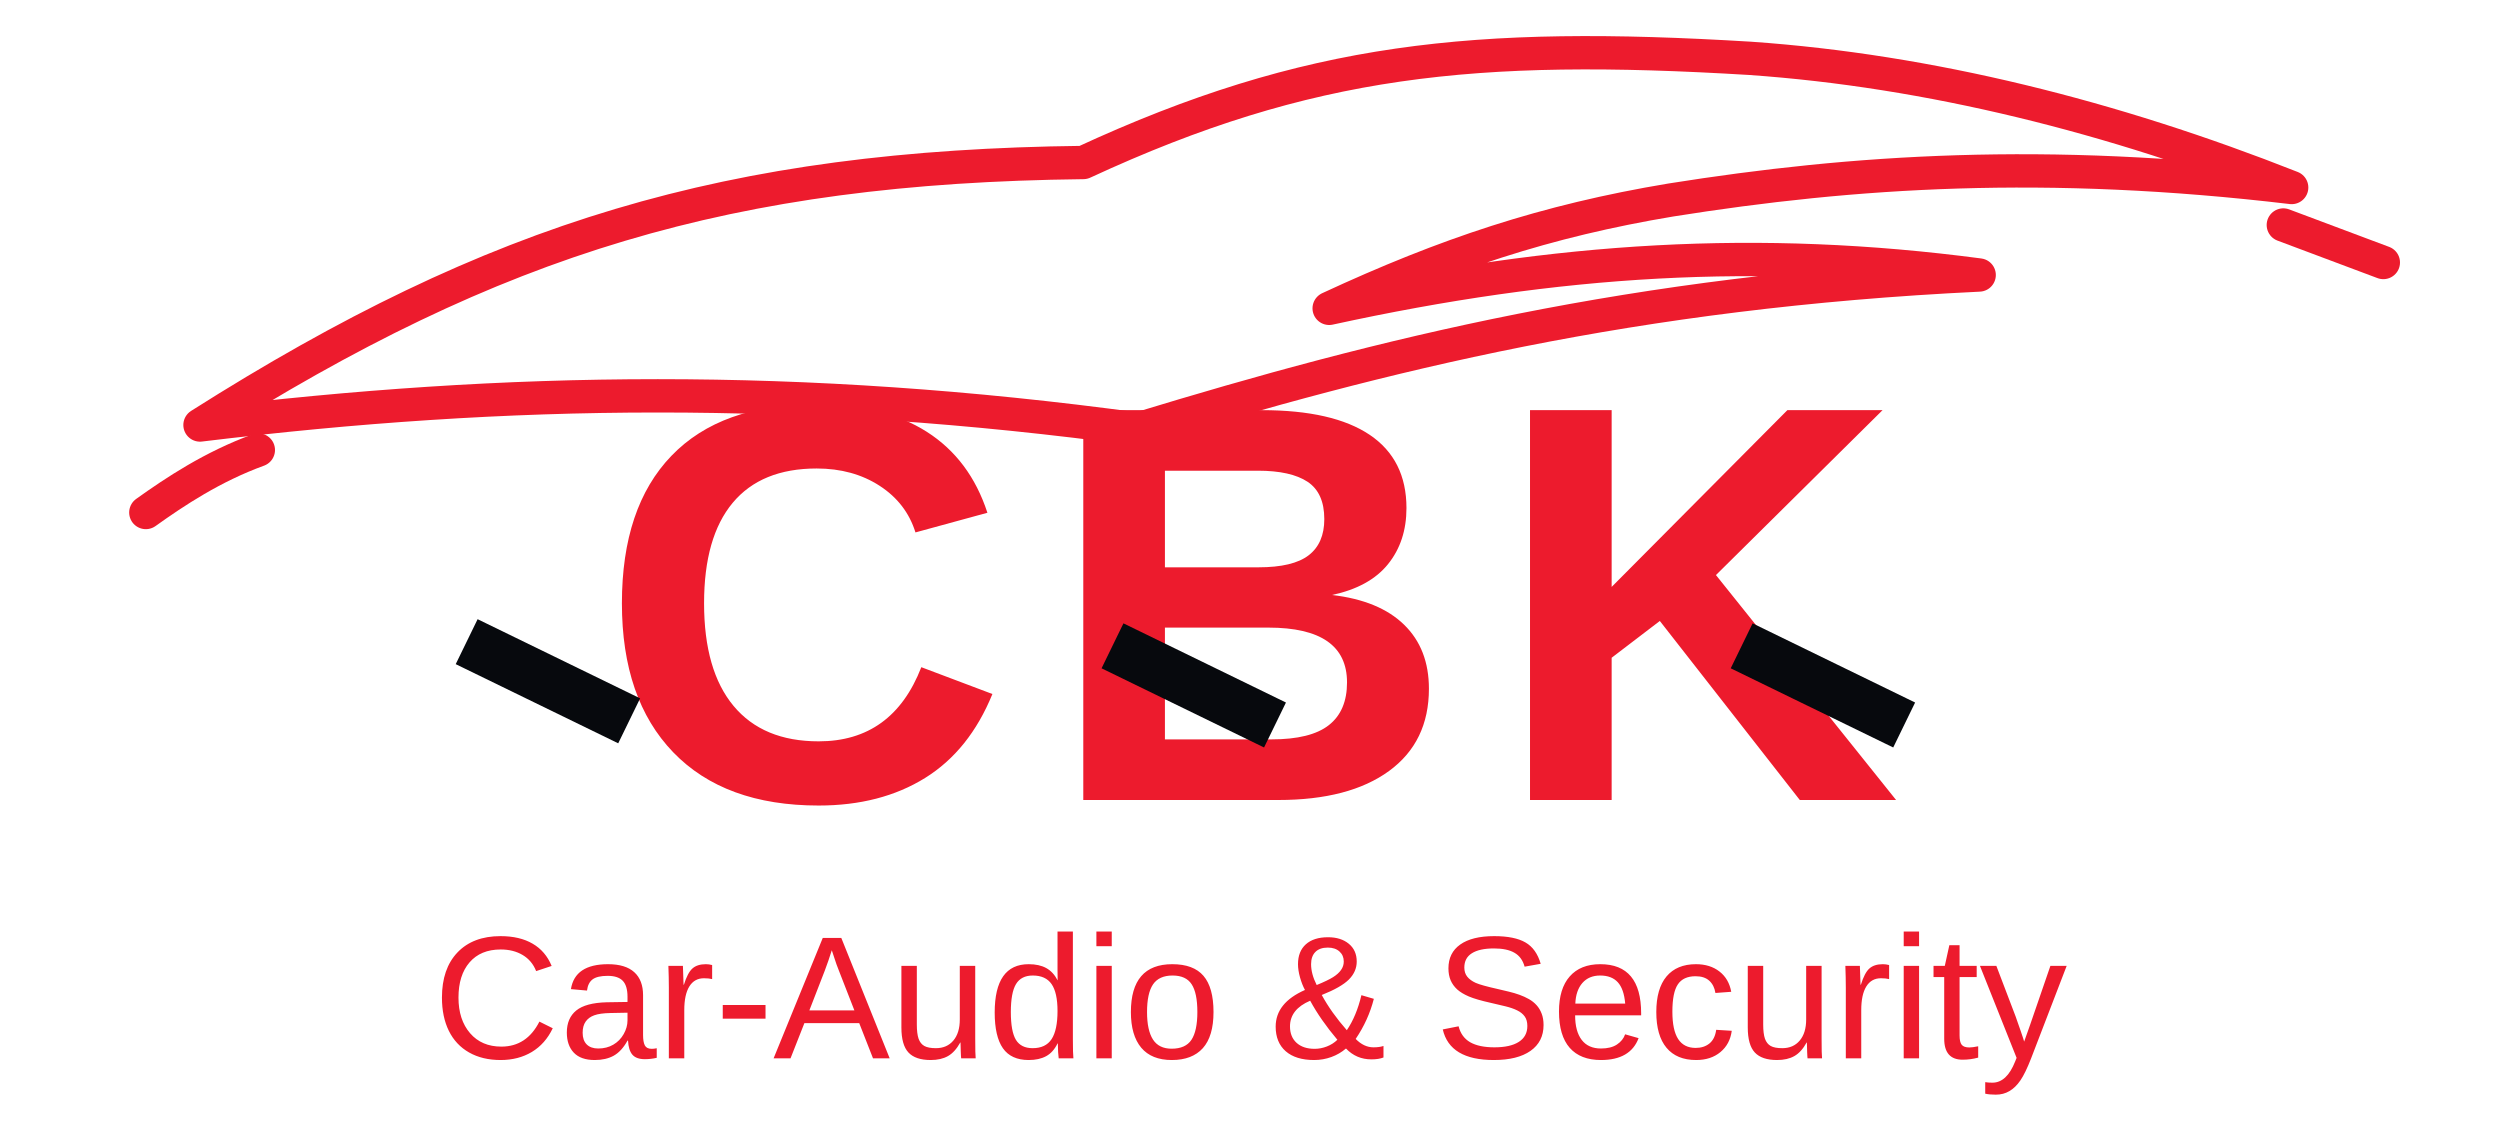
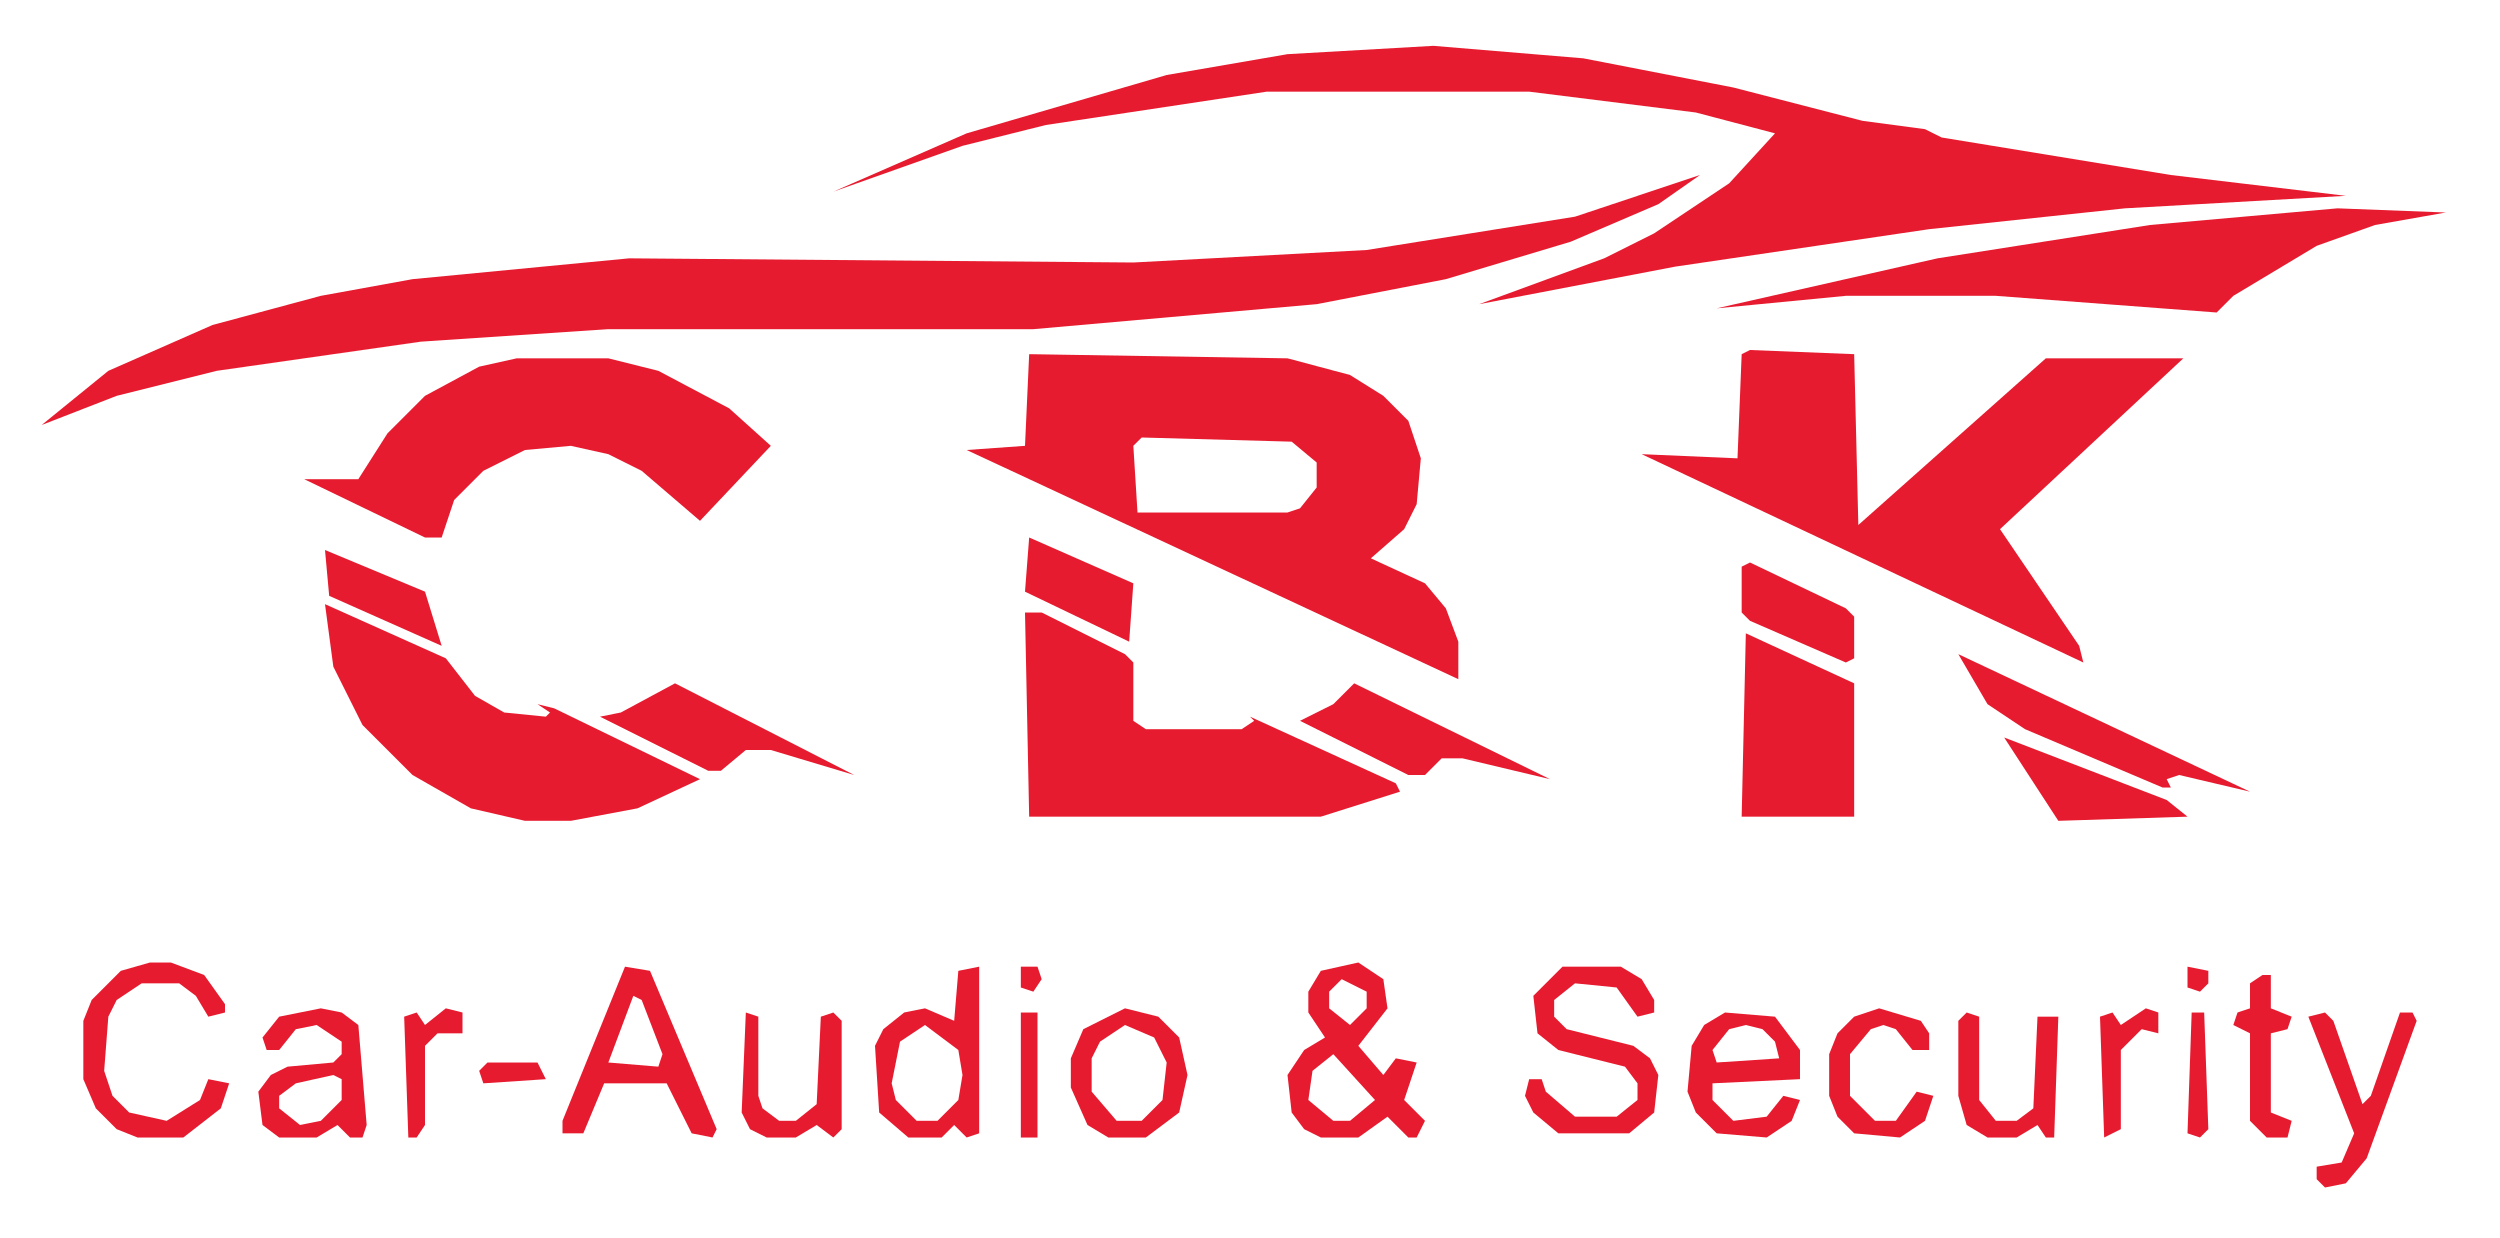
- <svg xmlns="http://www.w3.org/2000/svg" viewBox="0 0 600 270" role="img" aria-label="CBK Car-Audio &amp; Security">
-   <g fill="none" stroke="#ed1b2d" stroke-width="8" stroke-linecap="round" stroke-linejoin="round">
-     <path d="M48 102C119 57 175 40 260 39c54-25 94-29 160-25 43 3 87 14 130 31-59-7-105-4-149 3-30 5-54 13-82 26 55-12 103-15 156-8-83 4-143 19-202 37-81-11-151-10-225-1Z" />
-     <path d="M62 108c-11 4-20 10-27 15M548 54l24 9" />
-   </g>
-   <text x="300" y="192" font-family="Arial Black,Arial,sans-serif" font-size="136" font-weight="900" letter-spacing="9" text-anchor="middle" fill="#ed1b2d">CBK</text>
-   <path d="M112 154l39 19m116-18 39 19m112-19 39 19" stroke="#07090d" stroke-width="12" />
-   <text x="300" y="254" font-family="Arial,Helvetica,sans-serif" font-size="42" font-weight="400" text-anchor="middle" fill="#ed1b2d">Car-Audio &amp; Security</text>
+ <svg xmlns="http://www.w3.org/2000/svg" viewBox="0 0 600 297" role="img" aria-label="CBK Car-Audio &amp; Security">
+   <path fill="#e71b2f" fill-rule="evenodd" d="M82,259 82,264 77,269 72,270 67,266 67,263 71,260 80,258Z M115,257 116,260 131,259 129,255 117,255Z M320,253 330,264 324,269 320,269 314,264 315,257Z M411,252 415,247 419,246 423,247 426,250 427,254 412,255Z M270,246 277,249 280,255 279,264 274,269 268,269 262,262 262,254 264,250Z M222,246 230,252 231,258 230,264 225,269 220,269 215,264 214,260 216,250Z M579,243 576,243 569,263 567,265 560,245 558,243 554,244 565,272 562,279 556,280 556,283 558,285 563,284 568,278 580,245Z M526,243 525,272 528,273 530,271 529,243Z M472,243 470,245 470,263 472,270 477,273 484,273 489,270 491,273 493,273 494,244 489,244 488,266 484,269 479,269 475,264 475,244Z M414,243 409,246 406,251 405,262 407,267 412,272 424,273 430,269 432,264 428,263 424,268 416,269 411,264 411,260 432,259 432,252 426,244Z M245,243 245,273 249,273 249,243Z M179,243 178,267 180,271 184,273 191,273 196,270 200,273 202,271 202,245 200,243 197,244 196,265 191,269 187,269 183,266 182,263 182,244Z M518,243 515,242 509,246 507,243 504,244 505,273 509,271 509,252 514,247 518,248Z M451,242 445,244 441,248 439,253 439,263 441,268 445,272 456,273 462,269 464,263 460,262 455,269 450,269 444,263 444,253 449,247 452,246 455,247 459,252 463,252 463,248 461,245Z M270,242 260,247 257,254 257,261 261,270 266,273 275,273 283,267 285,258 283,249 278,244Z M111,243 107,242 102,246 100,243 97,244 98,273 100,273 102,270 102,251 105,248 111,248Z M67,244 63,249 64,252 67,252 71,247 76,246 82,250 82,253 80,255 69,256 65,258 62,262 63,270 67,273 76,273 81,270 84,273 87,273 88,270 86,246 82,243 77,242Z M152,239 154,240 159,253 158,256 146,255Z M322,235 328,238 328,242 324,246 319,242 319,238Z M543,234 540,236 540,242 537,243 536,246 540,248 540,269 544,273 549,273 550,269 545,267 545,248 549,247 550,244 545,242 545,234Z M525,232 525,237 528,238 530,236 530,233Z M245,232 245,237 248,238 250,235 249,232Z M235,232 230,233 229,245 222,242 217,243 212,247 210,251 211,267 218,273 226,273 229,270 232,273 235,272Z M150,232 135,269 135,272 140,272 145,260 160,260 166,272 171,273 172,271 156,233Z M375,232 368,239 369,248 374,252 390,256 393,260 393,264 388,268 378,268 371,262 370,259 367,259 366,263 368,267 374,272 391,272 397,267 398,258 396,254 392,251 376,247 373,244 373,240 378,236 388,237 393,244 397,243 397,240 394,235 389,232Z M317,233 314,238 314,243 318,249 313,252 309,258 310,267 313,271 317,273 326,273 333,268 338,273 340,273 342,269 337,264 340,255 335,254 332,258 326,251 333,242 332,235 326,231Z M36,231 29,233 22,240 20,245 20,259 23,266 28,271 33,273 44,273 53,266 55,260 50,259 48,264 40,269 31,267 27,263 25,257 26,244 28,240 34,236 43,236 47,239 50,244 54,243 54,241 49,234 41,231Z M481,177 494,197 525,196 520,192Z M312,173 338,186 342,186 346,182 351,182 372,187 325,164 320,169Z M144,172 170,185 173,185 179,180 185,180 205,186 162,164 149,171Z M470,157 477,169 486,175 519,189 521,189 520,187 523,186 540,190Z M419,152 418,196 445,196 445,164Z M246,147 247,196 317,196 336,190 335,188 300,172 301,173 298,175 275,175 272,173 272,159 270,157 250,147Z M78,145 80,160 87,174 99,186 113,194 126,197 137,197 153,194 168,187 133,170 129,169 132,171 131,172 121,171 114,167 107,158Z M418,136 418,147 420,149 443,159 445,158 445,148 443,146 420,135Z M78,132 79,143 106,155 102,142Z M247,129 246,142 271,154 272,140Z M272,107 274,105 310,106 316,111 316,117 312,122 309,123 273,123Z M73,115 102,129 106,129 109,120 116,113 126,108 137,107 146,109 154,113 168,125 185,107 175,98 158,89 146,86 124,86 115,88 102,95 93,104 86,115Z M232,108 350,163 350,154 347,146 342,140 329,134 337,127 340,121 341,110 338,101 332,95 324,90 309,86 247,85 246,107Z M394,109 500,159 499,155 480,127 524,86 491,86 446,126 445,85 420,84 418,85 417,110Z M587,51 561,50 516,54 465,62 412,74 443,71 479,71 532,75 536,71 556,59 570,54Z M408,42 378,52 328,60 272,63 151,62 99,67 77,71 51,78 26,89 10,102 28,95 52,89 101,82 146,79 248,79 316,73 347,67 377,58 398,49Z M200,46 231,35 251,30 304,22 367,22 407,27 426,32 415,44 397,56 385,62 355,73 402,64 463,55 510,50 563,47 521,42 466,33 462,31 447,29 416,21 380,14 344,11 309,13 280,18 232,32Z" />
</svg>
